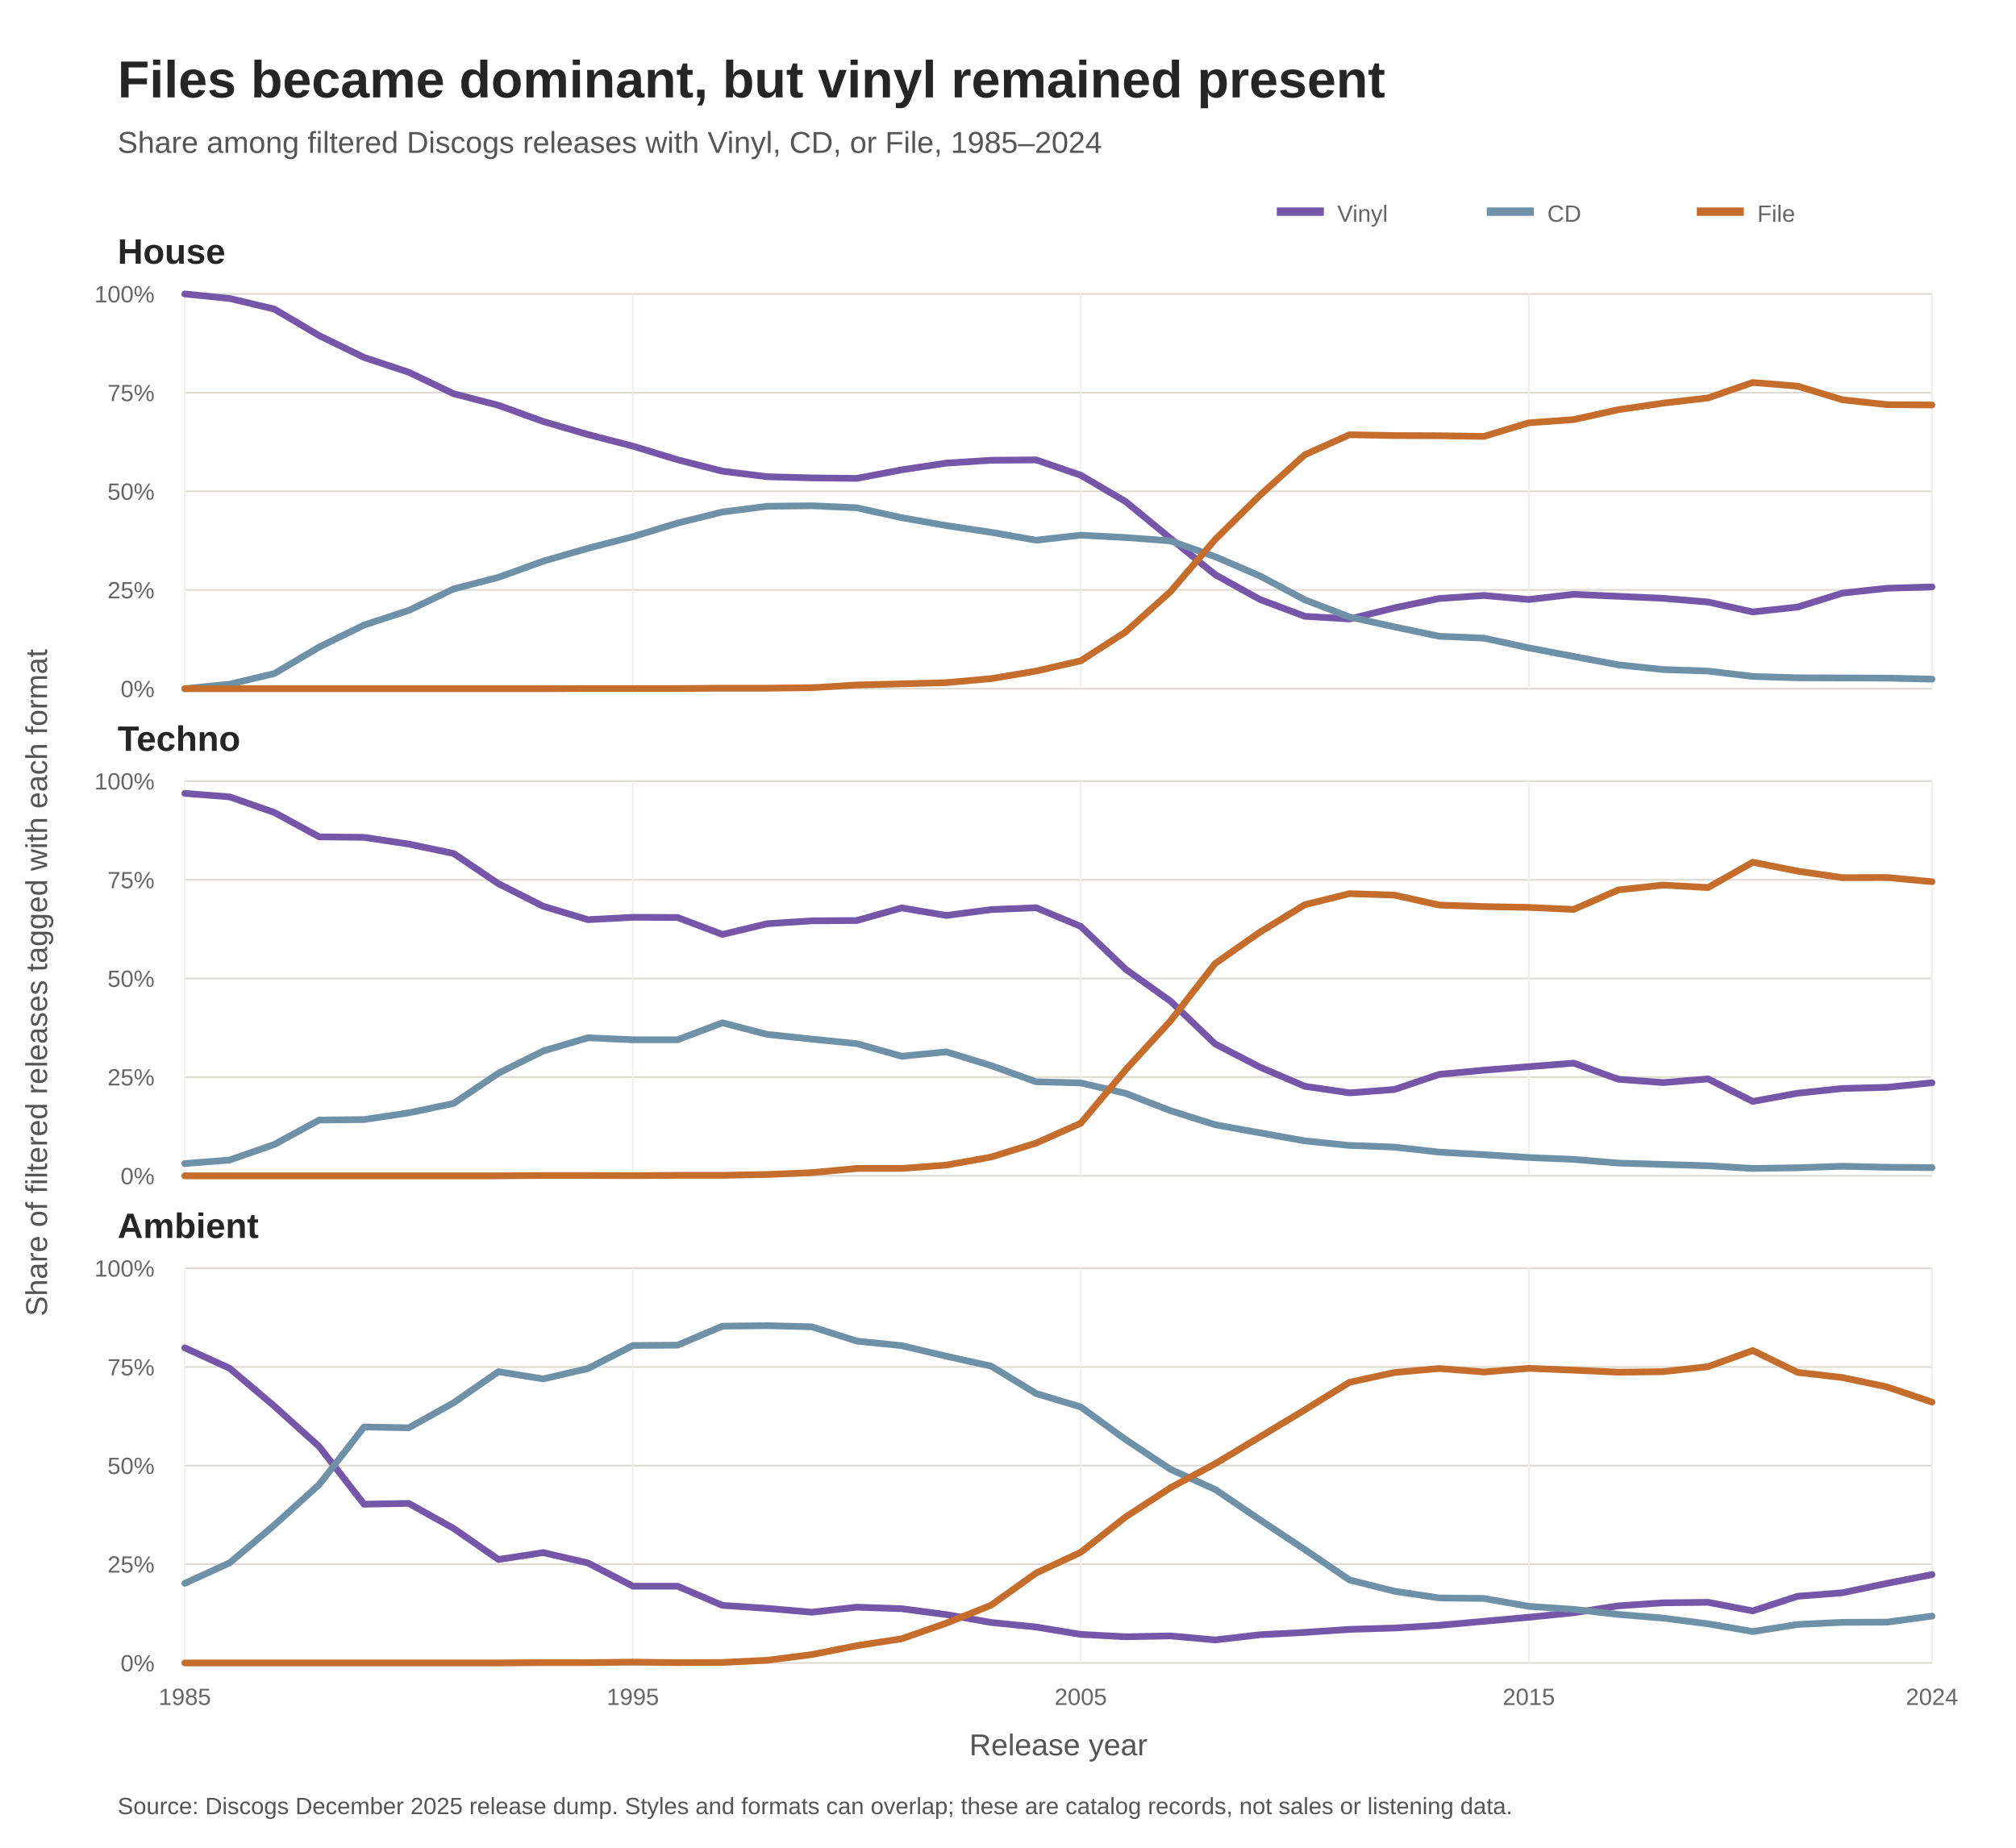
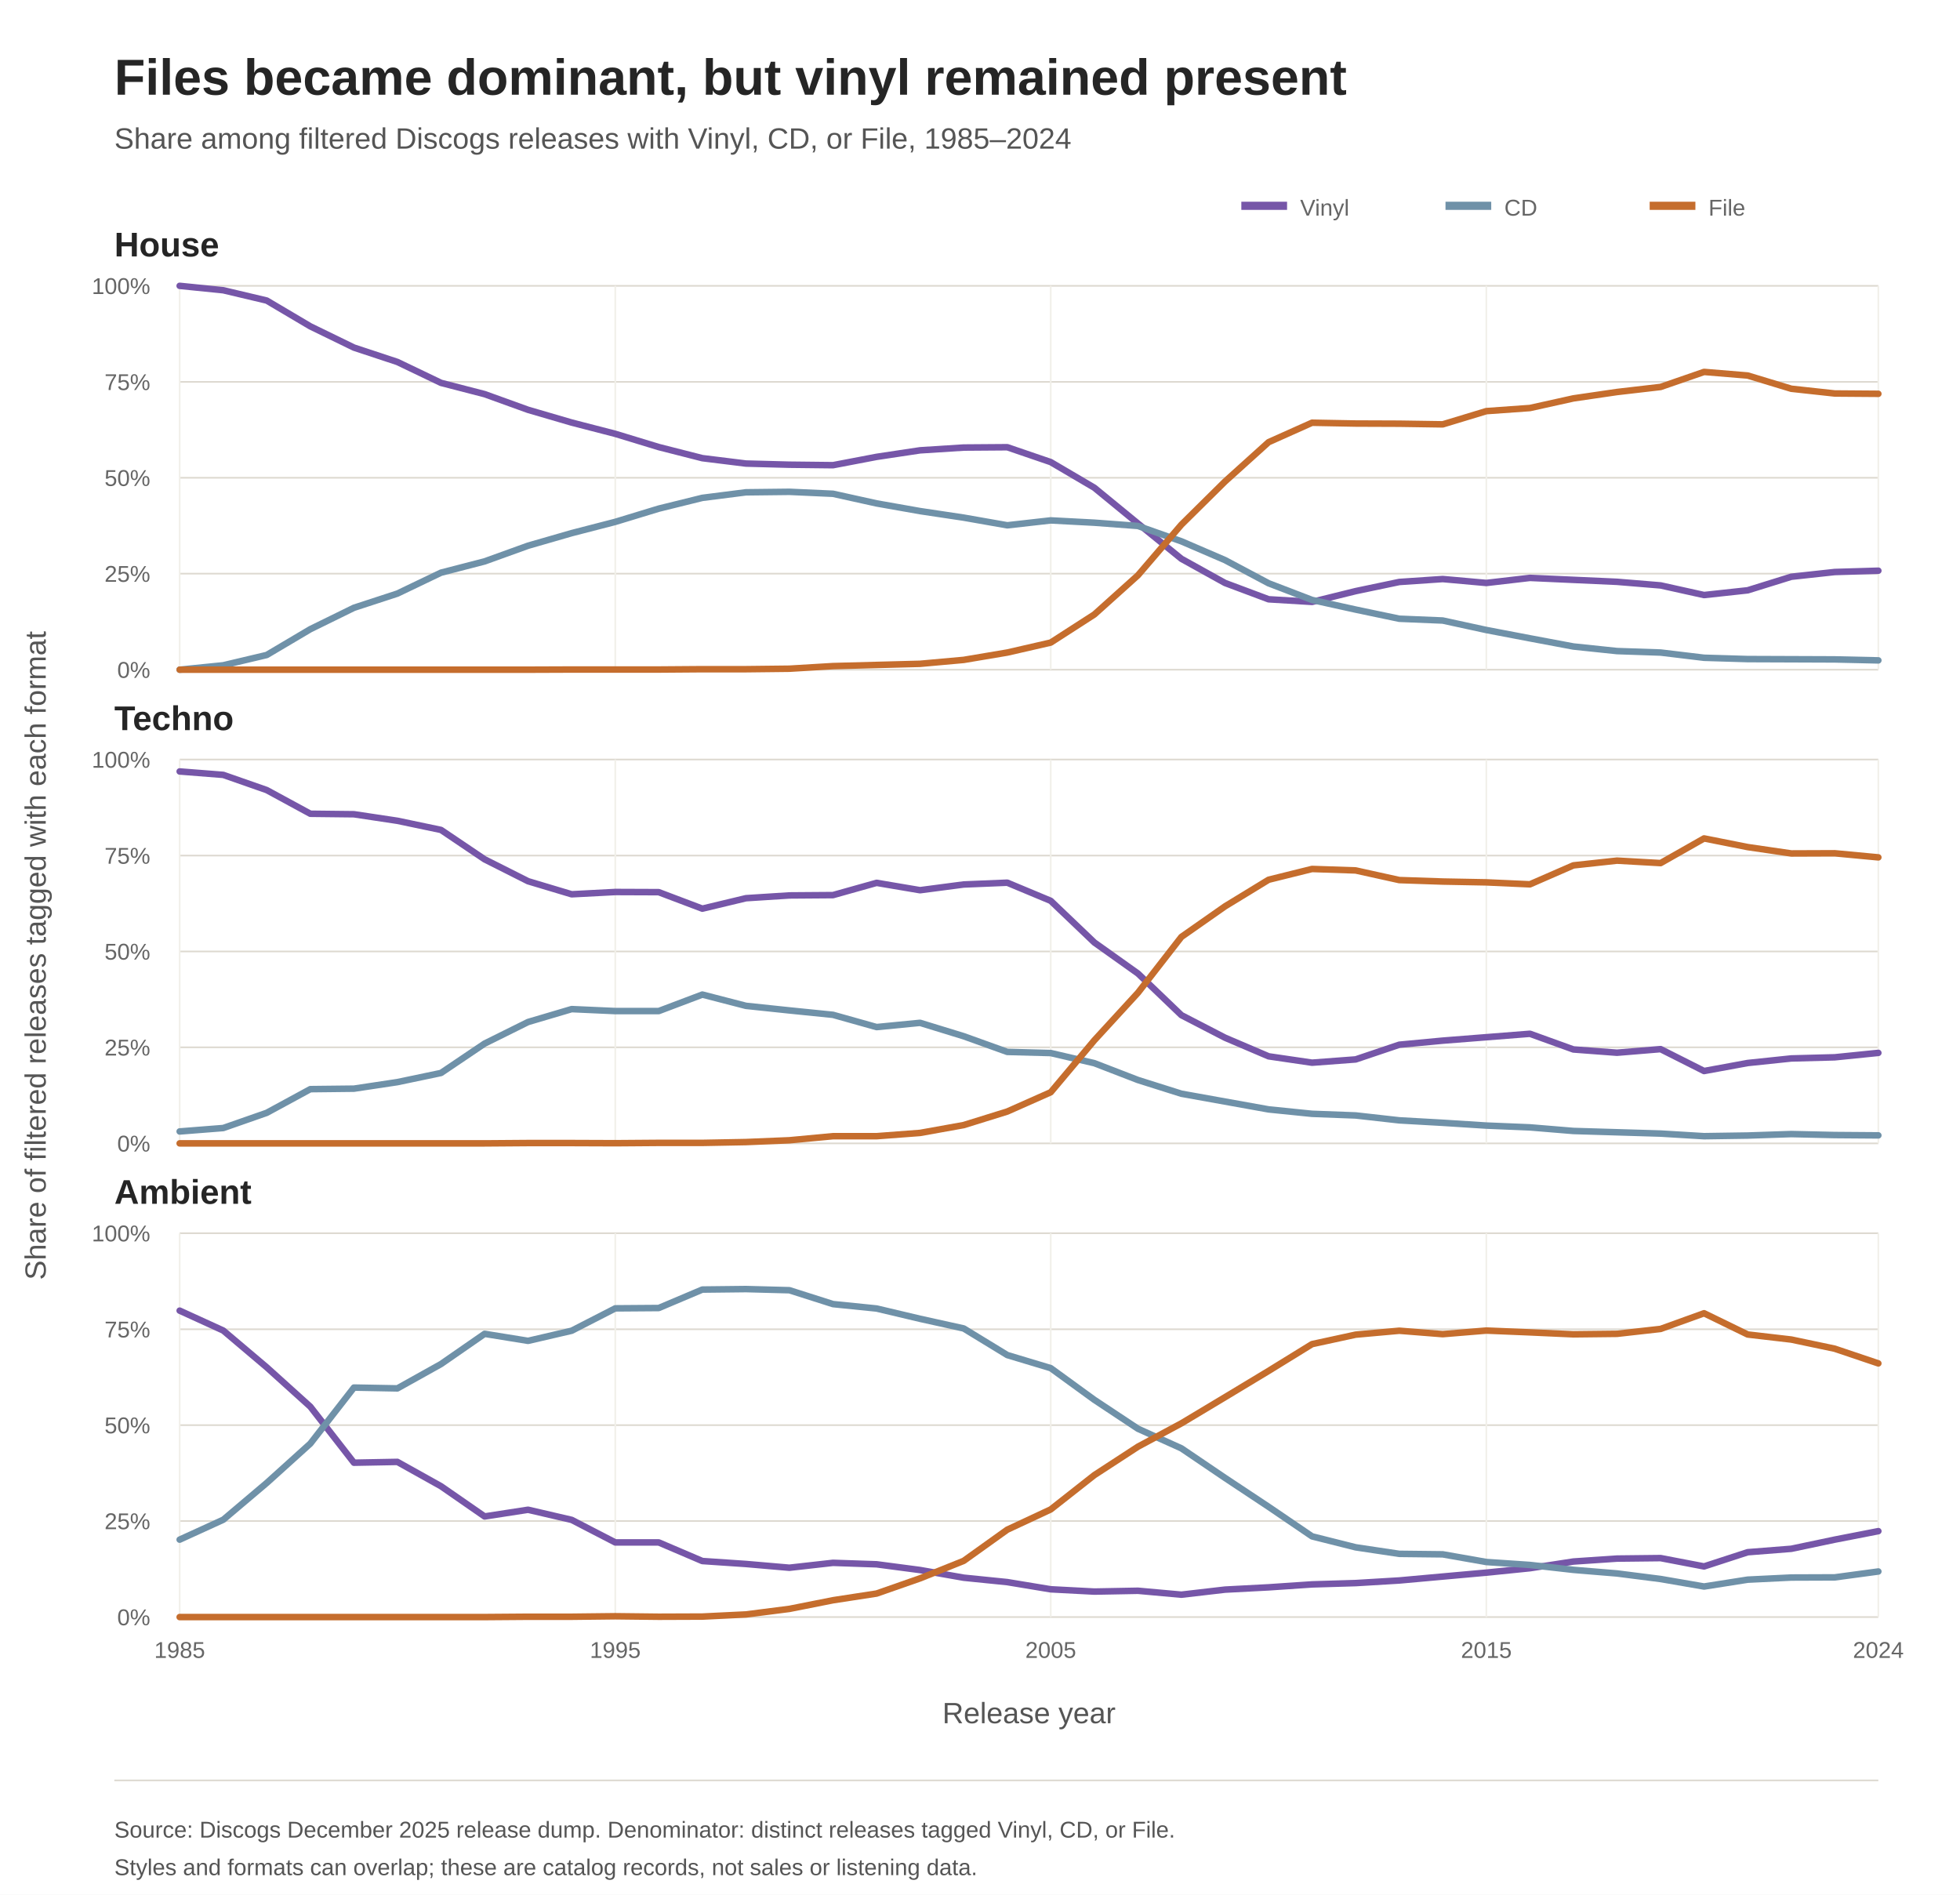
- <svg xmlns="http://www.w3.org/2000/svg" width="1200" height="1100" viewBox="0 0 1200 1100">
+ <svg xmlns="http://www.w3.org/2000/svg" width="1200" height="1160" viewBox="0 0 1200 1160">
  <rect width="100%" height="100%" fill="#ffffff" />
  <style>text{font-family:Arial,sans-serif;fill:#252525}.title{font-size:31px;font-weight:700}.subtitle{font-size:18px;fill:#555}.panel{font-size:21px;font-weight:700}.tick{font-size:14px;fill:#666}.note{font-size:14px;fill:#555}.grid{stroke:#ddd9d0;stroke-width:1}</style>
  <text x="70" y="58" class="title">Files became dominant, but vinyl remained present</text>
  <text x="70" y="91" class="subtitle">Share among filtered Discogs releases with Vinyl, CD, or File, 1985–2024</text>
  <line x1="760" y1="126" x2="788" y2="126" stroke="#7656A8" stroke-width="5" />
  <text x="796" y="132" class="tick">Vinyl</text>
  <line x1="885" y1="126" x2="913" y2="126" stroke="#6F91A8" stroke-width="5" />
  <text x="921" y="132" class="tick">CD</text>
  <line x1="1010" y1="126" x2="1038" y2="126" stroke="#C56D2D" stroke-width="5" />
  <text x="1046" y="132" class="tick">File</text>
  <text x="70" y="157" class="panel">House</text>
  <line x1="110" y1="410.0" x2="1150" y2="410.0" class="grid" />
  <text x="92" y="415.0" text-anchor="end" class="tick">0%</text>
  <line x1="110" y1="351.2" x2="1150" y2="351.2" class="grid" />
  <text x="92" y="356.2" text-anchor="end" class="tick">25%</text>
  <line x1="110" y1="292.5" x2="1150" y2="292.5" class="grid" />
  <text x="92" y="297.5" text-anchor="end" class="tick">50%</text>
  <line x1="110" y1="233.8" x2="1150" y2="233.8" class="grid" />
  <text x="92" y="238.8" text-anchor="end" class="tick">75%</text>
  <line x1="110" y1="175.0" x2="1150" y2="175.0" class="grid" />
  <text x="92" y="180.0" text-anchor="end" class="tick">100%</text>
  <line x1="110.0" y1="175" x2="110.0" y2="410" stroke="#f1efe9" />
  <line x1="376.7" y1="175" x2="376.7" y2="410" stroke="#f1efe9" />
  <line x1="643.3" y1="175" x2="643.3" y2="410" stroke="#f1efe9" />
  <line x1="910.0" y1="175" x2="910.0" y2="410" stroke="#f1efe9" />
  <line x1="1150.0" y1="175" x2="1150.0" y2="410" stroke="#f1efe9" />
  <polyline points="110.0,175.0 136.7,177.7 163.3,184.0 190.0,199.8 216.7,212.8 243.3,221.6 270.0,234.4 296.7,241.3 323.3,250.9 350.0,258.7 376.7,265.6 403.3,273.7 430.0,280.5 456.7,283.8 483.3,284.5 510.0,284.8 536.7,279.7 563.3,275.7 590.0,274.0 616.7,273.8 643.3,282.9 670.0,298.6 696.7,320.5 723.3,342.1 750.0,356.9 776.7,366.9 803.3,368.5 830.0,361.9 856.7,356.3 883.3,354.5 910.0,356.9 936.7,353.8 963.3,355.0 990.0,356.2 1016.7,358.4 1043.3,364.3 1070.0,361.4 1096.7,353.1 1123.3,350.2 1150.0,349.4" fill="none" stroke="#7656A8" stroke-width="4" stroke-linejoin="round" stroke-linecap="round" />
  <polyline points="110.0,410.0 136.7,407.3 163.3,401.0 190.0,385.2 216.7,372.1 243.3,363.4 270.0,350.6 296.7,343.7 323.3,334.1 350.0,326.4 376.7,319.5 403.3,311.4 430.0,304.8 456.7,301.4 483.3,301.1 510.0,302.3 536.7,308.2 563.3,312.9 590.0,316.9 616.7,321.6 643.3,318.6 670.0,320.0 696.7,322.0 723.3,331.4 750.0,342.9 776.7,357.1 803.3,367.3 830.0,373.2 856.7,378.8 883.3,379.9 910.0,385.7 936.7,390.8 963.3,395.8 990.0,398.6 1016.7,399.5 1043.3,402.7 1070.0,403.5 1096.7,403.6 1123.3,403.7 1150.0,404.3" fill="none" stroke="#6F91A8" stroke-width="4" stroke-linejoin="round" stroke-linecap="round" />
  <polyline points="110.0,410.0 136.7,410.0 163.3,410.0 190.0,410.0 216.7,410.0 243.3,410.0 270.0,410.0 296.7,410.0 323.3,410.0 350.0,409.9 376.7,409.9 403.3,409.9 430.0,409.7 456.7,409.7 483.3,409.4 510.0,407.8 536.7,407.1 563.3,406.4 590.0,404.0 616.7,399.5 643.3,393.4 670.0,376.2 696.7,352.2 723.3,321.2 750.0,294.8 776.7,270.7 803.3,258.8 830.0,259.3 856.7,259.4 883.3,259.8 910.0,251.7 936.7,249.8 963.3,243.9 990.0,240.0 1016.7,236.9 1043.3,227.7 1070.0,229.9 1096.7,238.0 1123.3,240.9 1150.0,241.1" fill="none" stroke="#C56D2D" stroke-width="4" stroke-linejoin="round" stroke-linecap="round" />
  <text x="70" y="447" class="panel">Techno</text>
  <line x1="110" y1="700.0" x2="1150" y2="700.0" class="grid" />
  <text x="92" y="705.0" text-anchor="end" class="tick">0%</text>
  <line x1="110" y1="641.2" x2="1150" y2="641.2" class="grid" />
  <text x="92" y="646.2" text-anchor="end" class="tick">25%</text>
  <line x1="110" y1="582.5" x2="1150" y2="582.5" class="grid" />
  <text x="92" y="587.5" text-anchor="end" class="tick">50%</text>
  <line x1="110" y1="523.8" x2="1150" y2="523.8" class="grid" />
  <text x="92" y="528.8" text-anchor="end" class="tick">75%</text>
  <line x1="110" y1="465.0" x2="1150" y2="465.0" class="grid" />
  <text x="92" y="470.0" text-anchor="end" class="tick">100%</text>
  <line x1="110.0" y1="465" x2="110.0" y2="700" stroke="#f1efe9" />
  <line x1="376.7" y1="465" x2="376.7" y2="700" stroke="#f1efe9" />
  <line x1="643.3" y1="465" x2="643.3" y2="700" stroke="#f1efe9" />
  <line x1="910.0" y1="465" x2="910.0" y2="700" stroke="#f1efe9" />
  <line x1="1150.0" y1="465" x2="1150.0" y2="700" stroke="#f1efe9" />
  <polyline points="110.0,472.3 136.7,474.4 163.3,483.7 190.0,498.2 216.7,498.5 243.3,502.5 270.0,508.1 296.7,526.1 323.3,539.5 350.0,547.5 376.7,546.1 403.3,546.2 430.0,556.3 456.7,549.9 483.3,548.2 510.0,548.0 536.7,540.5 563.3,545.0 590.0,541.5 616.7,540.4 643.3,551.5 670.0,577.0 696.7,596.0 723.3,621.5 750.0,635.3 776.7,646.7 803.3,650.6 830.0,648.6 856.7,639.6 883.3,637.1 910.0,635.0 936.7,632.9 963.3,642.5 990.0,644.5 1016.7,642.3 1043.3,655.7 1070.0,650.8 1096.7,648.0 1123.3,647.3 1150.0,644.6" fill="none" stroke="#7656A8" stroke-width="4" stroke-linejoin="round" stroke-linecap="round" />
  <polyline points="110.0,692.7 136.7,690.6 163.3,681.3 190.0,666.8 216.7,666.5 243.3,662.5 270.0,656.9 296.7,638.9 323.3,625.7 350.0,617.8 376.7,619.0 403.3,619.0 430.0,608.9 456.7,615.8 483.3,618.6 510.0,621.3 536.7,628.8 563.3,626.2 590.0,634.4 616.7,644.0 643.3,644.7 670.0,650.9 696.7,661.2 723.3,669.6 750.0,674.4 776.7,679.2 803.3,681.9 830.0,682.9 856.7,685.9 883.3,687.4 910.0,689.1 936.7,690.2 963.3,692.4 990.0,693.2 1016.7,694.0 1043.3,695.6 1070.0,695.2 1096.7,694.3 1123.3,694.9 1150.0,695.1" fill="none" stroke="#6F91A8" stroke-width="4" stroke-linejoin="round" stroke-linecap="round" />
  <polyline points="110.0,700.0 136.7,700.0 163.3,700.0 190.0,700.0 216.7,700.0 243.3,700.0 270.0,700.0 296.7,700.0 323.3,699.8 350.0,699.8 376.7,699.9 403.3,699.7 430.0,699.7 456.7,699.2 483.3,698.1 510.0,695.6 536.7,695.6 563.3,693.6 590.0,688.8 616.7,680.5 643.3,668.7 670.0,636.9 696.7,607.8 723.3,573.6 750.0,554.9 776.7,538.6 803.3,532.0 830.0,532.9 856.7,538.8 883.3,539.7 910.0,540.2 936.7,541.4 963.3,529.8 990.0,526.9 1016.7,528.4 1043.3,513.3 1070.0,518.6 1096.7,522.5 1123.3,522.4 1150.0,524.9" fill="none" stroke="#C56D2D" stroke-width="4" stroke-linejoin="round" stroke-linecap="round" />
  <text x="70" y="737" class="panel">Ambient</text>
  <line x1="110" y1="990.0" x2="1150" y2="990.0" class="grid" />
  <text x="92" y="995.0" text-anchor="end" class="tick">0%</text>
  <line x1="110" y1="931.2" x2="1150" y2="931.2" class="grid" />
  <text x="92" y="936.2" text-anchor="end" class="tick">25%</text>
  <line x1="110" y1="872.5" x2="1150" y2="872.5" class="grid" />
  <text x="92" y="877.5" text-anchor="end" class="tick">50%</text>
  <line x1="110" y1="813.8" x2="1150" y2="813.8" class="grid" />
  <text x="92" y="818.8" text-anchor="end" class="tick">75%</text>
  <line x1="110" y1="755.0" x2="1150" y2="755.0" class="grid" />
  <text x="92" y="760.0" text-anchor="end" class="tick">100%</text>
  <line x1="110.0" y1="755" x2="110.0" y2="990" stroke="#f1efe9" />
  <text x="110.0" y="1015" text-anchor="middle" class="tick">1985</text>
  <line x1="376.7" y1="755" x2="376.7" y2="990" stroke="#f1efe9" />
  <text x="376.7" y="1015" text-anchor="middle" class="tick">1995</text>
  <line x1="643.3" y1="755" x2="643.3" y2="990" stroke="#f1efe9" />
  <text x="643.3" y="1015" text-anchor="middle" class="tick">2005</text>
  <line x1="910.0" y1="755" x2="910.0" y2="990" stroke="#f1efe9" />
  <text x="910.0" y="1015" text-anchor="middle" class="tick">2015</text>
  <line x1="1150.0" y1="755" x2="1150.0" y2="990" stroke="#f1efe9" />
  <text x="1150.0" y="1015" text-anchor="middle" class="tick">2024</text>
  <polyline points="110.0,802.4 136.7,814.6 163.3,837.1 190.0,861.2 216.7,895.5 243.3,895.0 270.0,909.9 296.7,928.4 323.3,924.3 350.0,930.5 376.7,944.3 403.3,944.3 430.0,955.7 456.7,957.5 483.3,959.8 510.0,956.8 536.7,957.7 563.3,961.2 590.0,965.9 616.7,968.6 643.3,973.0 670.0,974.4 696.7,973.9 723.3,976.3 750.0,973.2 776.7,971.8 803.3,970.0 830.0,969.2 856.7,967.6 883.3,965.2 910.0,962.8 936.7,960.1 963.3,956.0 990.0,954.2 1016.7,953.9 1043.3,959.0 1070.0,950.3 1096.7,948.2 1123.3,942.6 1150.0,937.4" fill="none" stroke="#7656A8" stroke-width="4" stroke-linejoin="round" stroke-linecap="round" />
  <polyline points="110.0,942.6 136.7,930.4 163.3,907.9 190.0,883.8 216.7,849.5 243.3,850.0 270.0,835.1 296.7,816.6 323.3,820.9 350.0,814.7 376.7,801.0 403.3,800.8 430.0,789.5 456.7,789.2 483.3,789.9 510.0,798.4 536.7,801.1 563.3,807.4 590.0,813.3 616.7,829.6 643.3,837.6 670.0,857.0 696.7,874.7 723.3,886.7 750.0,904.8 776.7,922.5 803.3,940.6 830.0,947.3 856.7,951.3 883.3,951.6 910.0,956.3 936.7,958.1 963.3,961.1 990.0,963.3 1016.7,966.7 1043.3,971.3 1070.0,967.1 1096.7,965.8 1123.3,965.7 1150.0,962.1" fill="none" stroke="#6F91A8" stroke-width="4" stroke-linejoin="round" stroke-linecap="round" />
  <polyline points="110.0,990.0 136.7,990.0 163.3,990.0 190.0,990.0 216.7,990.0 243.3,990.0 270.0,990.0 296.7,990.0 323.3,989.8 350.0,989.8 376.7,989.5 403.3,989.8 430.0,989.7 456.7,988.4 483.3,985.0 510.0,979.7 536.7,975.6 563.3,966.3 590.0,955.6 616.7,936.5 643.3,924.1 670.0,903.1 696.7,885.7 723.3,871.4 750.0,855.4 776.7,839.3 803.3,822.9 830.0,817.1 856.7,814.7 883.3,816.8 910.0,814.6 936.7,815.7 963.3,816.9 990.0,816.6 1016.7,813.6 1043.3,804.0 1070.0,817.0 1096.7,820.1 1123.3,825.7 1150.0,834.7" fill="none" stroke="#C56D2D" stroke-width="4" stroke-linejoin="round" stroke-linecap="round" />
-   <text x="630" y="1045" text-anchor="middle" class="subtitle">Release year</text>
+   <text x="630" y="1055" text-anchor="middle" class="subtitle">Release year</text>
  <text x="28" y="585" text-anchor="middle" transform="rotate(-90 28 585)" class="subtitle">Share of filtered releases tagged with each format</text>
-   <text x="70" y="1080" class="note">Source: Discogs December 2025 release dump. Styles and formats can overlap; these are catalog records, not sales or listening data.</text>
+   <line x1="70" y1="1090" x2="1150" y2="1090" stroke="#ddd9d0" stroke-width="1" />
+   <text x="70" y="1125" class="note">Source: Discogs December 2025 release dump. Denominator: distinct releases tagged Vinyl, CD, or File.</text>
+   <text x="70" y="1148" class="note">Styles and formats can overlap; these are catalog records, not sales or listening data.</text>
</svg>
